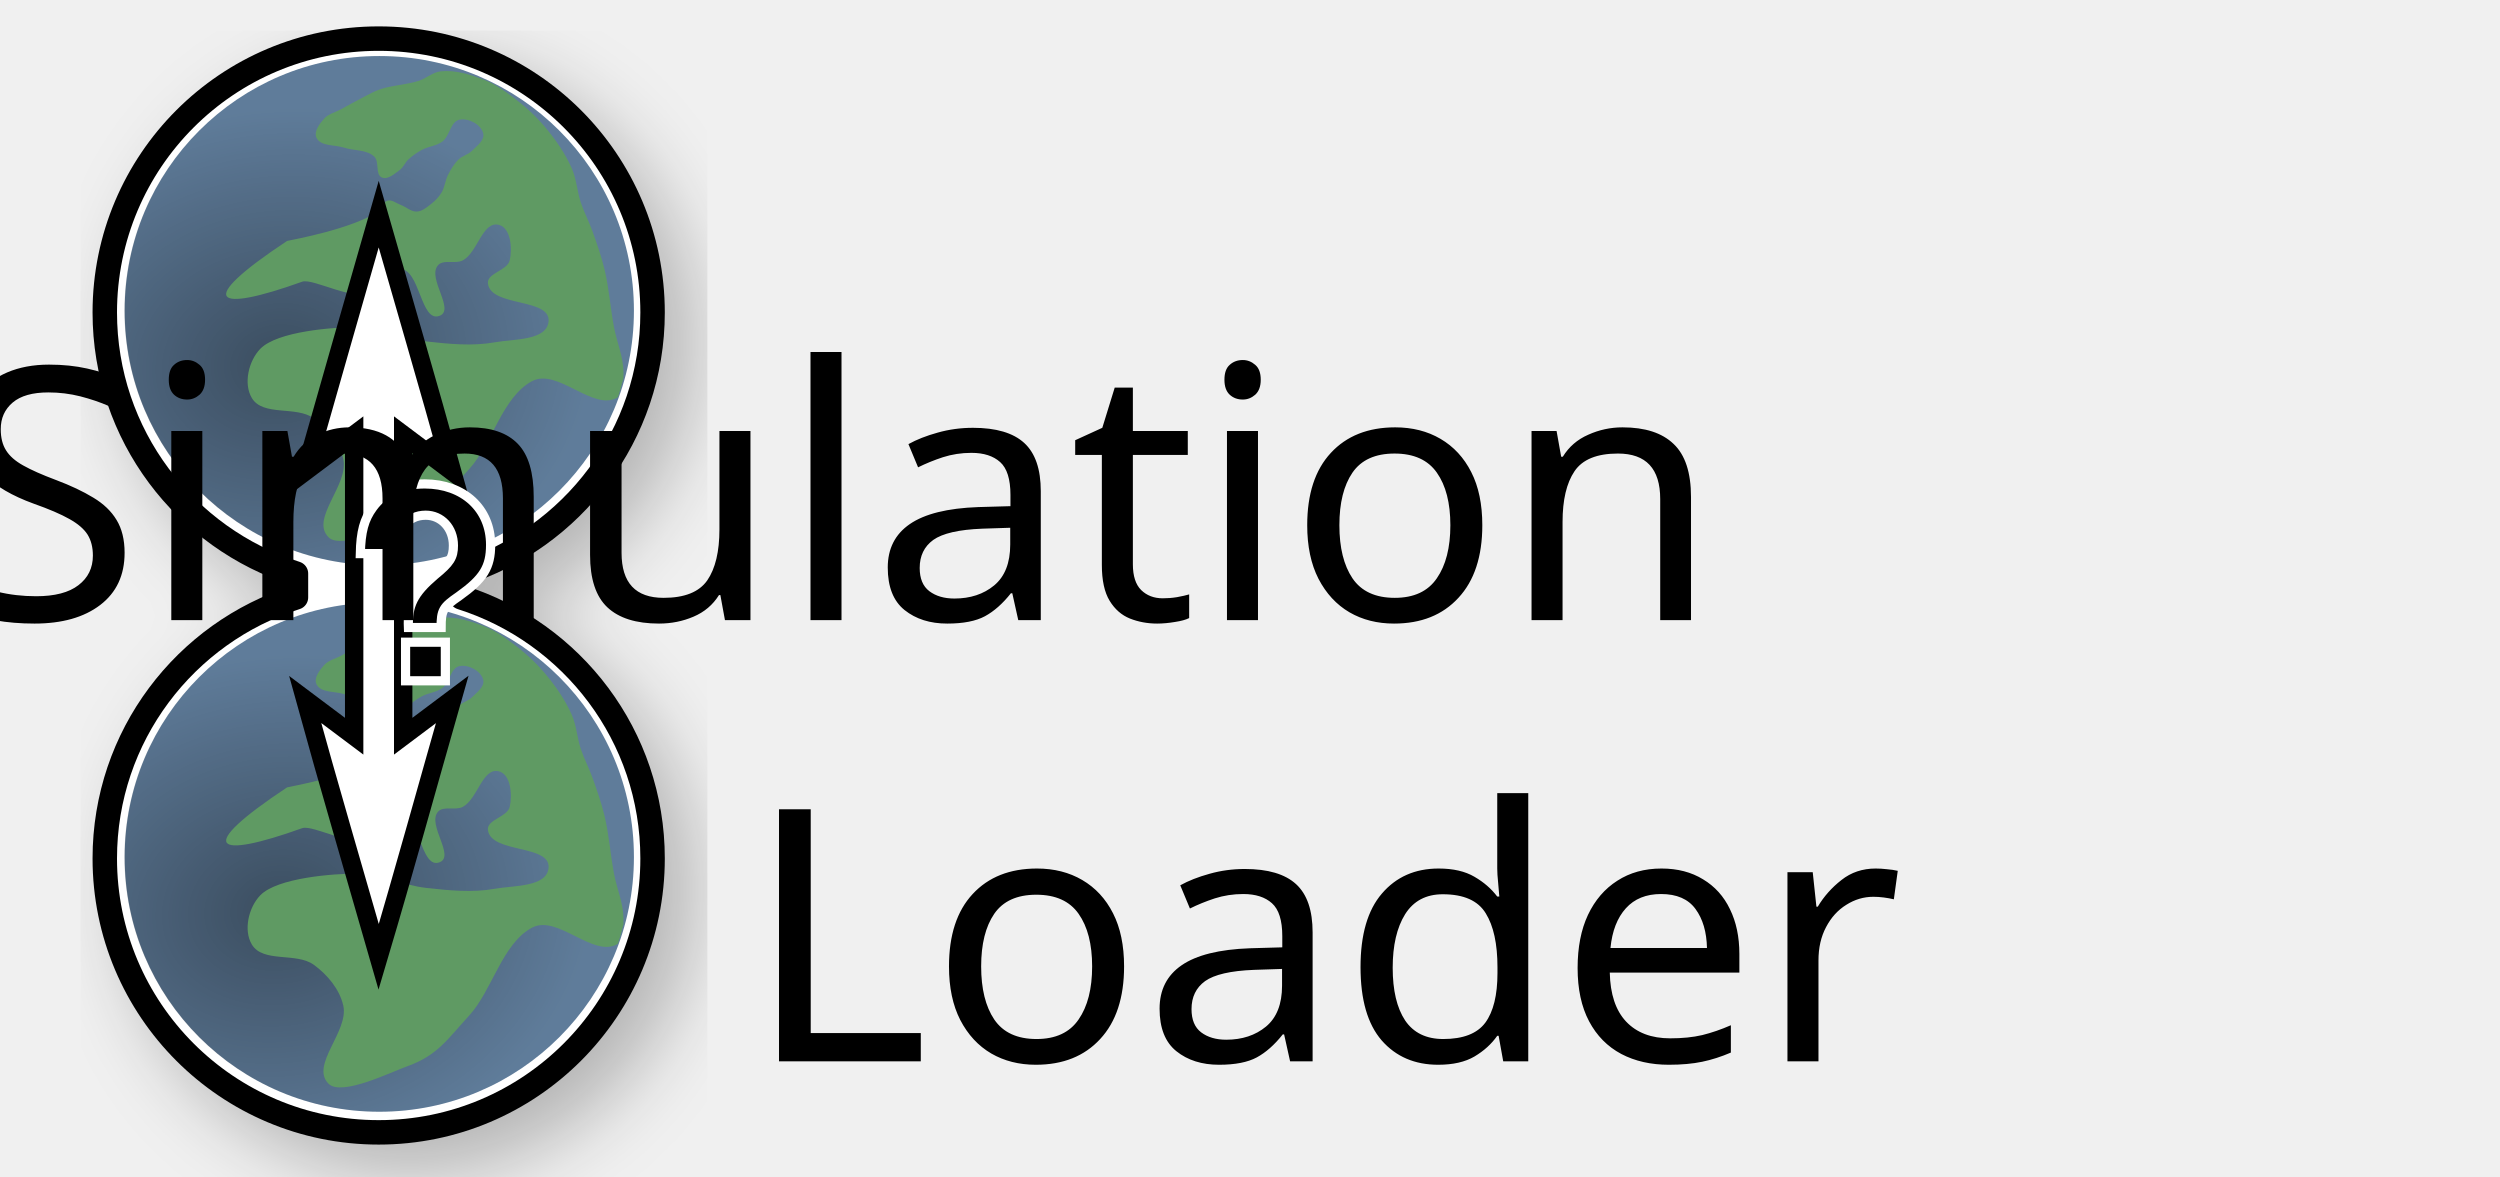
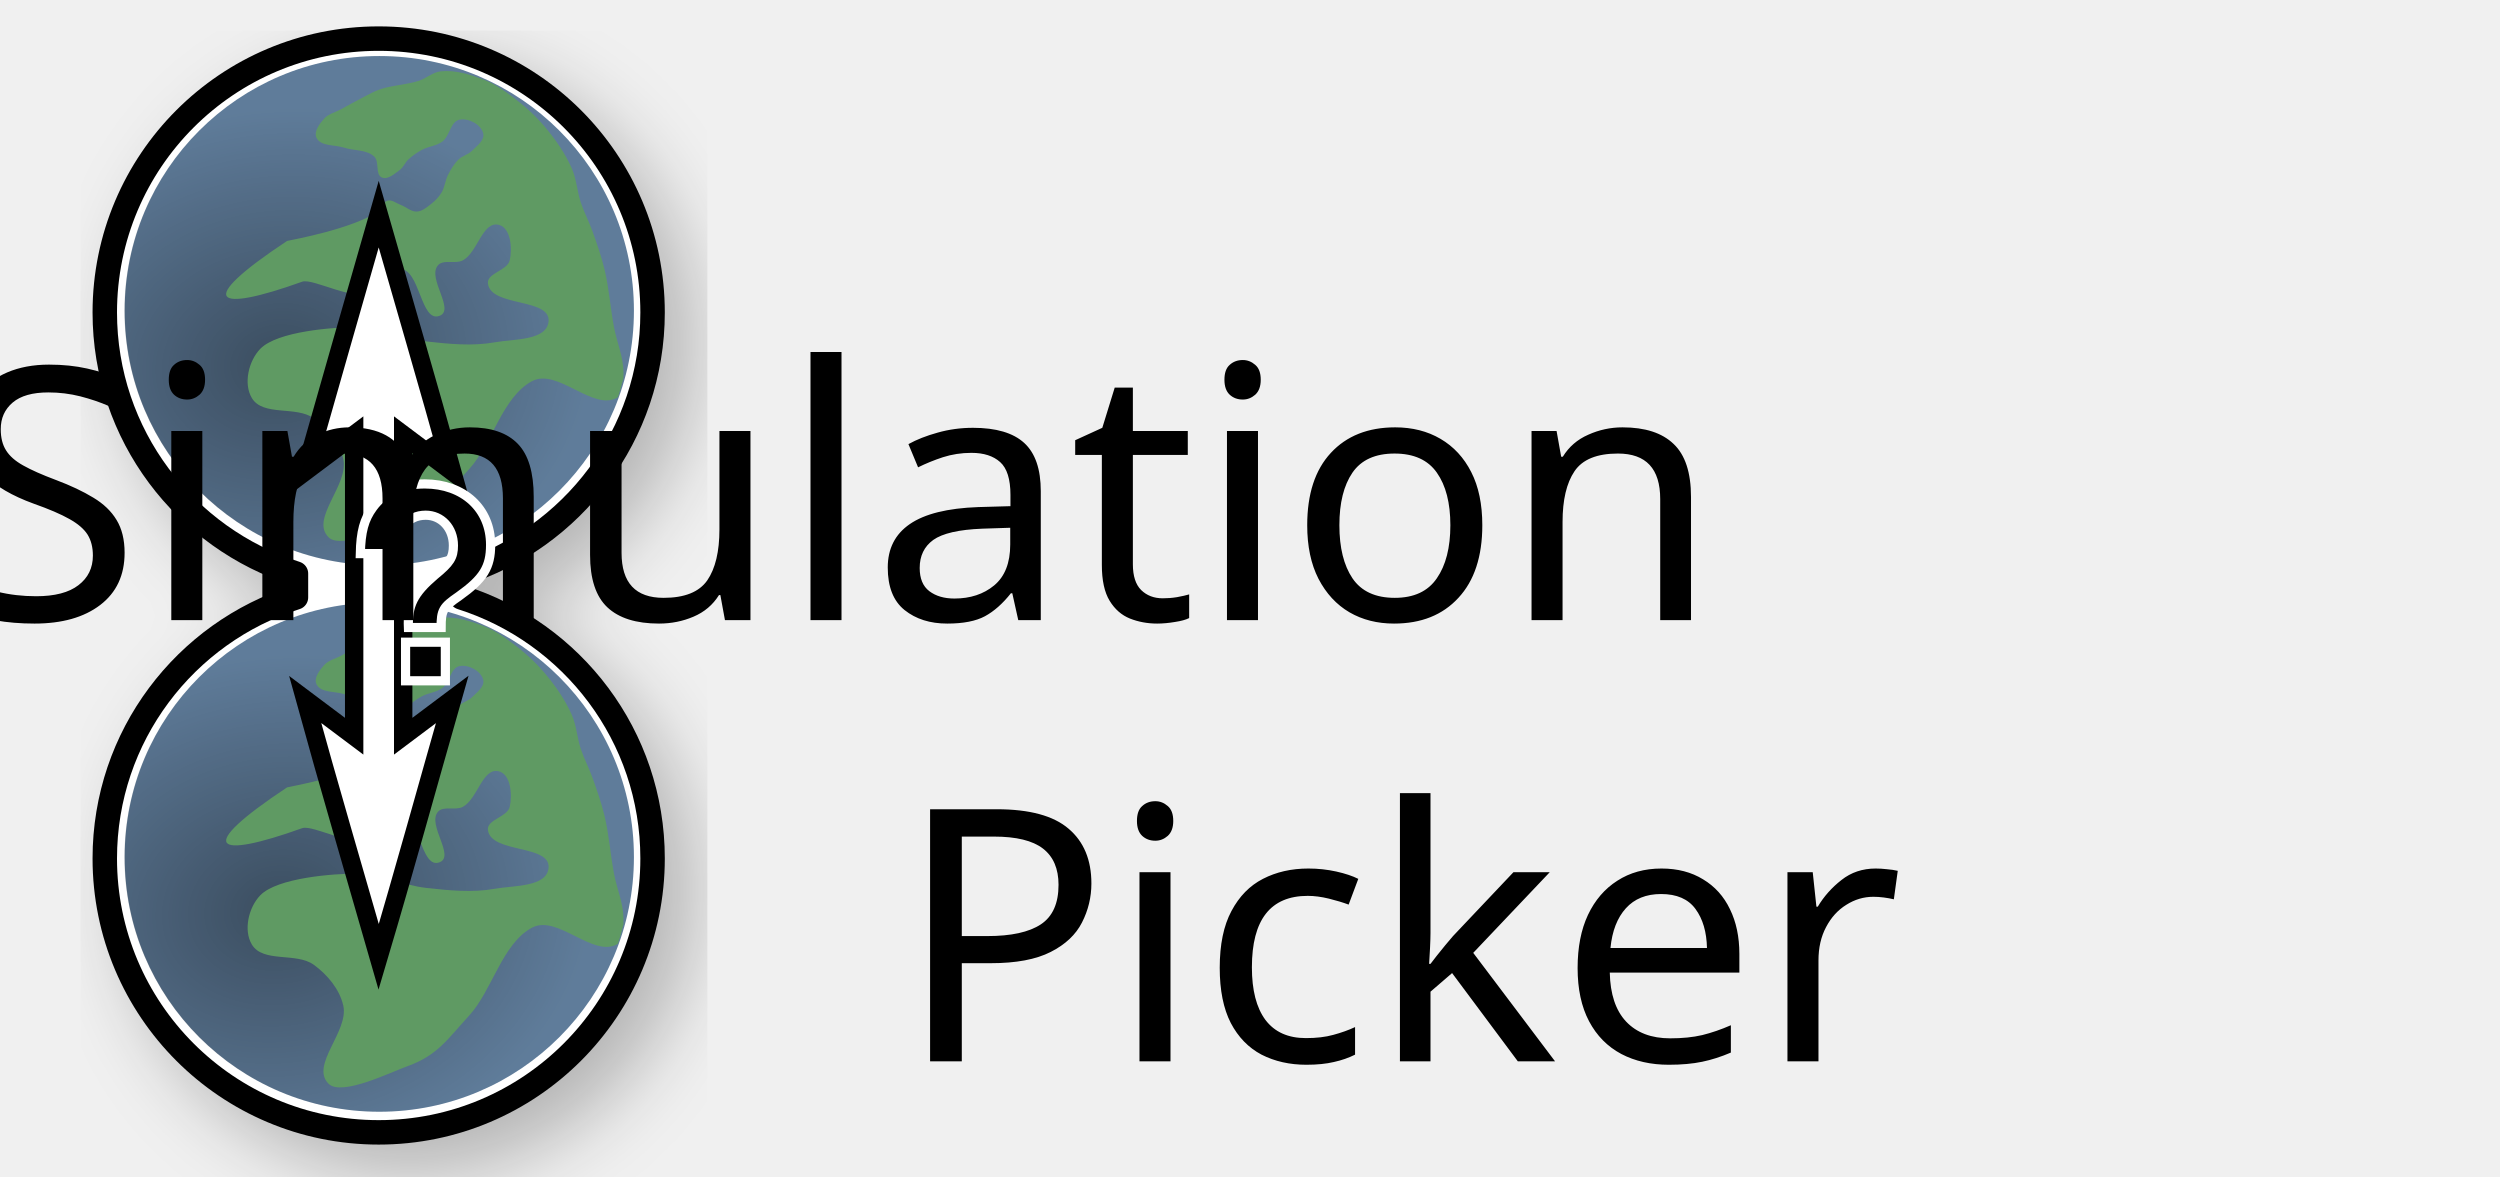
<svg xmlns="http://www.w3.org/2000/svg" xmlns:xlink="http://www.w3.org/1999/xlink" width="170" height="80" id="svg2" version="1.1">
  <defs id="defs4">
    <marker orient="auto" refY="0.0" refX="0.0" id="Arrow1Send" style="overflow:visible;">
      <path id="path3852" d="M 0.0,0.0 L 5.0,-5.0 L -12.5,0.0 L 5.0,5.0 L 0.0,0.0 z " style="fill-rule:evenodd;stroke:#000000;stroke-width:1.0pt;" transform="scale(0.2) rotate(180) translate(6,0)" />
    </marker>
    <marker orient="auto" refY="0.0" refX="0.0" id="Arrow1Sstart" style="overflow:visible">
      <path id="path3849" d="M 0.0,0.0 L 5.0,-5.0 L -12.5,0.0 L 5.0,5.0 L 0.0,0.0 z " style="fill-rule:evenodd;stroke:#000000;stroke-width:1.0pt" transform="scale(0.2) translate(6,0)" />
    </marker>
    <marker orient="auto" refY="0.0" refX="0.0" id="Arrow1Lstart" style="overflow:visible">
      <path id="path3837" d="M 0.0,0.0 L 5.0,-5.0 L -12.5,0.0 L 5.0,5.0 L 0.0,0.0 z " style="fill-rule:evenodd;stroke:#000000;stroke-width:1.0pt" transform="scale(0.8) translate(12.5,0)" />
    </marker>
    <linearGradient id="linearGradient3811">
      <stop style="stop-color:#000000;stop-opacity:0.378;" offset="0" id="stop3813" />
      <stop style="stop-color:#000000;stop-opacity:0;" offset="1" id="stop3815" />
    </linearGradient>
    <linearGradient id="linearGradient4107">
      <stop style="stop-color:#828282;stop-opacity:1;" offset="0" id="stop4109" />
      <stop style="stop-color:#333333;stop-opacity:1;" offset="1" id="stop4111" />
    </linearGradient>
    <linearGradient id="linearGradient4026">
      <stop style="stop-color:#808080;stop-opacity:1;" offset="0" id="stop4028" />
      <stop style="stop-color:#808080;stop-opacity:0;" offset="1" id="stop4030" />
    </linearGradient>
    <filter id="filter3852" style="color-interpolation-filters:sRGB;">
      <feFlood id="feFlood3854" flood-opacity="0.25" flood-color="rgb(0,0,0)" result="flood" />
      <feComposite id="feComposite3856" in2="SourceGraphic" in="flood" operator="in" result="composite1" />
      <feGaussianBlur id="feGaussianBlur3858" in="composite" stdDeviation="2.5" result="blur" />
      <feOffset id="feOffset3860" dx="2" dy="2" result="offset" />
      <feComposite id="feComposite3862" in2="offset" in="SourceGraphic" operator="over" result="composite2" />
    </filter>
    <linearGradient xlink:href="#linearGradient4026" id="linearGradient4032" x1="46.515" y1="977.715" x2="49.607" y2="977.715" gradientUnits="userSpaceOnUse" />
    <linearGradient xlink:href="#linearGradient4026" id="linearGradient4034" x1="45.145" y1="975.372" x2="48.237" y2="975.372" gradientUnits="userSpaceOnUse" />
    <linearGradient xlink:href="#linearGradient4026" id="linearGradient4036" x1="45.985" y1="976.344" x2="49.077" y2="976.344" gradientUnits="userSpaceOnUse" />
    <radialGradient xlink:href="#linearGradient3811" id="radialGradient3817" cx="5.396" cy="16.502" fx="5.396" fy="16.502" r="16.794" gradientUnits="userSpaceOnUse" gradientTransform="matrix(1.223297,-0.1711943,0.1385944,0.9903492,-3.491903,1.082986)" />
    <radialGradient xlink:href="#linearGradient3811" id="radialGradient3811" gradientUnits="userSpaceOnUse" gradientTransform="matrix(1.223297,-0.1711943,0.1385944,0.9903492,-3.491903,1.082986)" cx="5.396" cy="16.502" fx="5.396" fy="16.502" r="16.794" />
    <radialGradient xlink:href="#linearGradient3811" id="radialGradient3819" gradientUnits="userSpaceOnUse" gradientTransform="matrix(1.223297,-0.1711943,0.1385944,0.9903492,-3.491903,1.082986)" cx="5.396" cy="16.502" fx="5.396" fy="16.502" r="16.794" />
  </defs>
  <g id="layer1" transform="translate(0,-972.3622)">
    <g id="g3763" transform="matrix(1.031014,0,0,1.031014,-0.4845149,-29.05486)" style="filter:url(#filter3852)">
      <path style="fill:#ffffff;fill-opacity:1;stroke:#000000;stroke-width:1.663;stroke-linecap:round;stroke-linejoin:round;stroke-miterlimit:4;stroke-opacity:1;stroke-dasharray:none;stroke-dashoffset:0" d="M 25.75 2.625 C 15.464 2.625 7.125 10.964 7.125 21.25 C 7.125 29.573 12.592 36.613 20.125 39 L 20.125 40.625 C 12.592 43.012 7.125 50.052 7.125 58.375 C 7.125 68.661 15.464 77 25.75 77 C 36.036 77 44.375 68.661 44.375 58.375 C 44.375 50.052 38.908 43.012 31.375 40.625 L 31.375 39 C 38.908 36.613 44.375 29.573 44.375 21.25 C 44.375 10.964 36.036 2.625 25.75 2.625 z " transform="matrix(0.9699194,0,0,0.9699194,0.4699404,971.2938)" id="path3821" />
-       <path style="fill:#5f7c9a;fill-opacity:1;stroke:none" id="path3019" d="m 28.815,13.002 a 16.794,16.794 0 1 1 -33.588,0 16.794,16.794 0 1 1 33.588,0 z" transform="translate(13.46553,978.7807)" />
-       <path transform="translate(13.44743,978.7807)" d="m 28.815,13.002 a 16.794,16.794 0 1 1 -33.588,0 16.794,16.794 0 1 1 33.588,0 z" id="path3789" style="fill:url(#radialGradient3811);fill-opacity:1;stroke:none" />
+       <path style="fill:#5f7c9a;fill-opacity:1;stroke:none" id="path3019" d="m 28.815,13.002 c 0,9.275 -7.519,16.794 -16.794,16.794 -9.275,0 -16.794,-7.519 -16.794,-16.794 0,-9.275 7.519,-16.794 16.794,-16.794 9.275,0 16.794,7.519 16.794,16.794 z" transform="translate(13.46553,978.7807)" />
+       <path transform="translate(13.44743,978.7807)" d="m 28.815,13.002 c 0,9.275 -7.519,16.794 -16.794,16.794 -9.275,0 -16.794,-7.519 -16.794,-16.794 0,-9.275 7.519,-16.794 16.794,-16.794 9.275,0 16.794,7.519 16.794,16.794 z" id="path3789" style="fill:url(#radialGradient3811);fill-opacity:1;stroke:none" />
      <path style="fill:#5f9a63;fill-opacity:1;stroke:none" d="m 41.216,997.498 c 0.152,-0.416 0.256,-0.85 0.375,-1.281 -0.007,-0.137 0.002,-0.282 0,-0.406 -0.013,-1.001 -0.44,-1.954 -0.625,-2.938 -0.238,-1.265 -0.325,-2.56 -0.625,-3.812 -0.208,-0.871 -0.508,-1.72 -0.812,-2.562 -0.225,-0.622 -0.54,-1.216 -0.75,-1.844 -0.246,-0.736 -0.282,-1.539 -0.594,-2.25 -0.44,-1.003 -1.077,-1.912 -1.781,-2.75 -0.621,-0.739 -1.351,-1.392 -2.125,-1.969 -0.584,-0.436 -1.195,-0.864 -1.875,-1.125 -0.912,-0.35 -1.904,-0.668 -2.875,-0.562 -0.519,0.057 -0.94,0.464 -1.438,0.625 -0.832,0.269 -1.735,0.281 -2.562,0.562 -0.371,0.126 -0.713,0.323 -1.062,0.5 -0.507,0.257 -1.001,0.539 -1.5,0.812 -0.376,0.206 -0.841,0.303 -1.125,0.625 -0.297,0.337 -0.685,0.841 -0.5,1.25 0.265,0.584 1.203,0.456 1.812,0.656 0.661,0.217 1.495,0.115 2,0.594 0.354,0.336 0.052,1.182 0.5,1.375 0.393,0.169 0.843,-0.246 1.188,-0.5 0.238,-0.176 0.345,-0.487 0.562,-0.688 0.263,-0.242 0.562,-0.451 0.875,-0.625 0.433,-0.24 0.98,-0.263 1.375,-0.562 0.484,-0.367 0.529,-1.32 1.125,-1.438 0.595,-0.117 1.421,0.317 1.562,0.906 0.108,0.449 -0.422,0.831 -0.75,1.156 -0.246,0.244 -0.626,0.322 -0.875,0.562 -0.291,0.281 -0.501,0.64 -0.688,1 -0.194,0.375 -0.219,0.827 -0.438,1.188 -0.176,0.29 -0.419,0.543 -0.688,0.75 -0.281,0.216 -0.584,0.483 -0.938,0.5 -0.381,0.018 -0.704,-0.307 -1.062,-0.438 -0.288,-0.105 -0.58,-0.364 -0.875,-0.281 -0.306,0.085 -0.36,0.544 -0.625,0.719 -1.753,1.158 -5.557,1.838 -6,1.938 -6.146,4.073 -4.786,4.763 1,2.687 0.738,-0.249 3.464,1.375 5.062,0.781 0.673,-0.25 0.657,-1.626 1.375,-1.625 1.354,0.002 1.361,3.58 2.625,3.094 1.031,-0.396 -0.81,-2.447 -0.125,-3.312 0.35,-0.442 1.159,-0.078 1.656,-0.344 0.981,-0.525 1.296,-2.613 2.375,-2.344 0.79,0.197 0.902,1.55 0.719,2.344 -0.157,0.68 -1.528,0.839 -1.438,1.531 0.203,1.56 4.149,0.934 4,2.5 -0.121,1.271 -2.306,1.149 -3.562,1.375 -1.481,0.266 -3.036,0.104 -4.531,-0.062 -1.529,-0.171 -2.962,-0.93 -4.5,-0.938 -1.602,-0.01 -5.297,0.276 -6.416,1.423 -0.772,0.79 -1.131,2.303 -0.562,3.25 0.741,1.234 2.932,0.494 4.094,1.344 0.892,0.652 1.696,1.609 1.938,2.687 0.381,1.705 -2.213,3.929 -0.969,5.156 0.851,0.84 4.103,-0.768 5.229,-1.173 1.963,-0.706 2.633,-1.797 4.045,-3.332 1.512,-1.643 2.172,-4.744 4.142,-5.793 1.691,-0.9 4.06,2.054 5.656,1.062 z" id="path3791" />
-       <path transform="translate(13.46553,1014.822)" d="m 28.815,13.002 a 16.794,16.794 0 1 1 -33.588,0 16.794,16.794 0 1 1 33.588,0 z" id="path3813" style="fill:#5f7c9a;fill-opacity:1;stroke:none" />
-       <path style="fill:url(#radialGradient3819);fill-opacity:1;stroke:none" id="path3815" d="m 28.815,13.002 a 16.794,16.794 0 1 1 -33.588,0 16.794,16.794 0 1 1 33.588,0 z" transform="translate(13.44743,1014.822)" />
+       <path transform="translate(13.46553,1014.822)" d="m 28.815,13.002 c 0,9.275 -7.519,16.794 -16.794,16.794 -9.275,0 -16.794,-7.519 -16.794,-16.794 0,-9.275 7.519,-16.794 16.794,-16.794 9.275,0 16.794,7.519 16.794,16.794 z" id="path3813" style="fill:#5f7c9a;fill-opacity:1;stroke:none" />
+       <path style="fill:url(#radialGradient3819);fill-opacity:1;stroke:none" id="path3815" d="m 28.815,13.002 c 0,9.275 -7.519,16.794 -16.794,16.794 -9.275,0 -16.794,-7.519 -16.794,-16.794 0,-9.275 7.519,-16.794 16.794,-16.794 9.275,0 16.794,7.519 16.794,16.794 z" transform="translate(13.44743,1014.822)" />
      <path id="path3817" d="m 41.216,1033.539 c 0.152,-0.416 0.256,-0.85 0.375,-1.281 -0.007,-0.137 0.002,-0.282 0,-0.406 -0.013,-1.001 -0.44,-1.954 -0.625,-2.938 -0.238,-1.265 -0.325,-2.56 -0.625,-3.812 -0.208,-0.871 -0.508,-1.72 -0.812,-2.562 -0.225,-0.622 -0.54,-1.216 -0.75,-1.844 -0.246,-0.736 -0.282,-1.539 -0.594,-2.25 -0.44,-1.003 -1.077,-1.912 -1.781,-2.75 -0.621,-0.739 -1.351,-1.392 -2.125,-1.969 -0.584,-0.436 -1.195,-0.864 -1.875,-1.125 -0.912,-0.35 -1.904,-0.668 -2.875,-0.562 -0.519,0.057 -0.94,0.464 -1.438,0.625 -0.832,0.269 -1.735,0.281 -2.562,0.562 -0.371,0.126 -0.713,0.323 -1.062,0.5 -0.507,0.257 -1.001,0.539 -1.5,0.812 -0.376,0.206 -0.841,0.303 -1.125,0.625 -0.297,0.337 -0.685,0.841 -0.5,1.25 0.265,0.585 1.203,0.456 1.812,0.656 0.661,0.217 1.495,0.115 2,0.594 0.354,0.336 0.052,1.182 0.5,1.375 0.393,0.169 0.843,-0.246 1.188,-0.5 0.238,-0.175 0.345,-0.487 0.562,-0.688 0.263,-0.242 0.562,-0.451 0.875,-0.625 0.433,-0.24 0.98,-0.263 1.375,-0.562 0.484,-0.367 0.529,-1.32 1.125,-1.438 0.595,-0.117 1.421,0.317 1.562,0.906 0.108,0.449 -0.422,0.831 -0.75,1.156 -0.246,0.244 -0.626,0.322 -0.875,0.562 -0.291,0.281 -0.501,0.64 -0.688,1 -0.194,0.375 -0.219,0.827 -0.438,1.188 -0.176,0.29 -0.419,0.543 -0.688,0.75 -0.281,0.216 -0.584,0.483 -0.938,0.5 -0.381,0.019 -0.704,-0.307 -1.062,-0.438 -0.288,-0.105 -0.58,-0.363 -0.875,-0.281 -0.306,0.085 -0.36,0.544 -0.625,0.719 -1.753,1.158 -5.557,1.838 -6,1.938 -6.146,4.073 -4.786,4.763 1,2.688 0.738,-0.249 3.464,1.375 5.062,0.781 0.673,-0.25 0.657,-1.626 1.375,-1.625 1.354,0 1.361,3.58 2.625,3.094 1.031,-0.396 -0.81,-2.447 -0.125,-3.312 0.35,-0.442 1.159,-0.078 1.656,-0.344 0.981,-0.525 1.296,-2.613 2.375,-2.344 0.79,0.197 0.902,1.55 0.719,2.344 -0.157,0.68 -1.528,0.839 -1.438,1.531 0.203,1.56 4.149,0.934 4,2.5 -0.121,1.271 -2.306,1.149 -3.562,1.375 -1.481,0.266 -3.036,0.104 -4.531,-0.062 -1.529,-0.171 -2.962,-0.93 -4.5,-0.938 -1.602,-0.01 -5.297,0.276 -6.416,1.423 -0.772,0.79 -1.131,2.303 -0.562,3.25 0.741,1.234 2.932,0.494 4.094,1.344 0.892,0.652 1.696,1.609 1.938,2.688 0.381,1.705 -2.213,3.929 -0.969,5.156 0.851,0.84 4.103,-0.768 5.229,-1.173 1.963,-0.706 2.633,-1.797 4.045,-3.332 1.512,-1.643 2.172,-4.744 4.142,-5.793 1.691,-0.9 4.06,2.054 5.656,1.062 z" style="fill:#5f9a63;fill-opacity:1;stroke:none" />
      <g id="g4835">
        <path style="font-size:medium;font-style:normal;font-variant:normal;font-weight:normal;font-stretch:normal;text-indent:0;text-align:start;text-decoration:none;line-height:normal;letter-spacing:normal;word-spacing:normal;text-transform:none;direction:ltr;block-progression:tb;writing-mode:lr-tb;text-anchor:start;baseline-shift:baseline;color:#000000;fill:#ffffff;fill-opacity:1;stroke:#000000;stroke-width:1.25;stroke-miterlimit:4;stroke-opacity:1;stroke-dasharray:none;marker:none;visibility:visible;display:inline;overflow:visible;enable-background:accumulate;font-family:Sans;-inkscape-font-specification:Sans" d="m 25.75,14.562 c -1.67,5.787 -3.48,12.18 -5,17.5 l 3.333,-2.5 0,20.5 -3.333,-2.5 c 1.629,5.918 3.313,11.618 5,17.5 1.744,-5.866 3.314,-11.598 5,-17.5 l -3.333,2.5 0,-20.5 3.333,2.5 c -1.6,-5.784 -3.476,-12.171 -5,-17.5 z" transform="matrix(0.9699194,0,0,0.9699194,0.4699404,971.2938)" id="path3831" />
        <text xml:space="preserve" style="font-size:15.519px;font-style:normal;font-variant:normal;font-weight:normal;font-stretch:normal;line-height:125%;letter-spacing:0px;word-spacing:0px;fill:#000000;fill-opacity:1;stroke:#ffffff;stroke-width:0.606;stroke-miterlimit:4;stroke-opacity:1;stroke-dasharray:none;font-family:Helvetica;-inkscape-font-specification:Helvetica" x="23.126" y="1016.197" id="text4847">
          <tspan id="tspan4849" x="23.126" y="1016.197" style="font-size:17.459px;font-weight:bold;stroke:#ffffff;stroke-width:0.606;stroke-miterlimit:4;stroke-opacity:1;stroke-dasharray:none;-inkscape-font-specification:Helvetica Bold">?</tspan>
        </text>
      </g>
    </g>
    <text xml:space="preserve" style="font-size:24px;font-style:normal;font-weight:normal;text-align:end;line-height:125%;letter-spacing:0px;word-spacing:0px;text-anchor:end;fill:#000000;fill-opacity:1;stroke:none;font-family:Sans" x="160.614" y="1014.533" id="text3759">
      <tspan id="tspan3761" x="160.614" y="1014.533">Simulation</tspan>
-       <tspan x="160.614" y="1044.533" id="tspan3017">Loader</tspan>
+       <tspan x="160.614" y="1044.533" id="tspan3017">Picker</tspan>
    </text>
  </g>
</svg>
